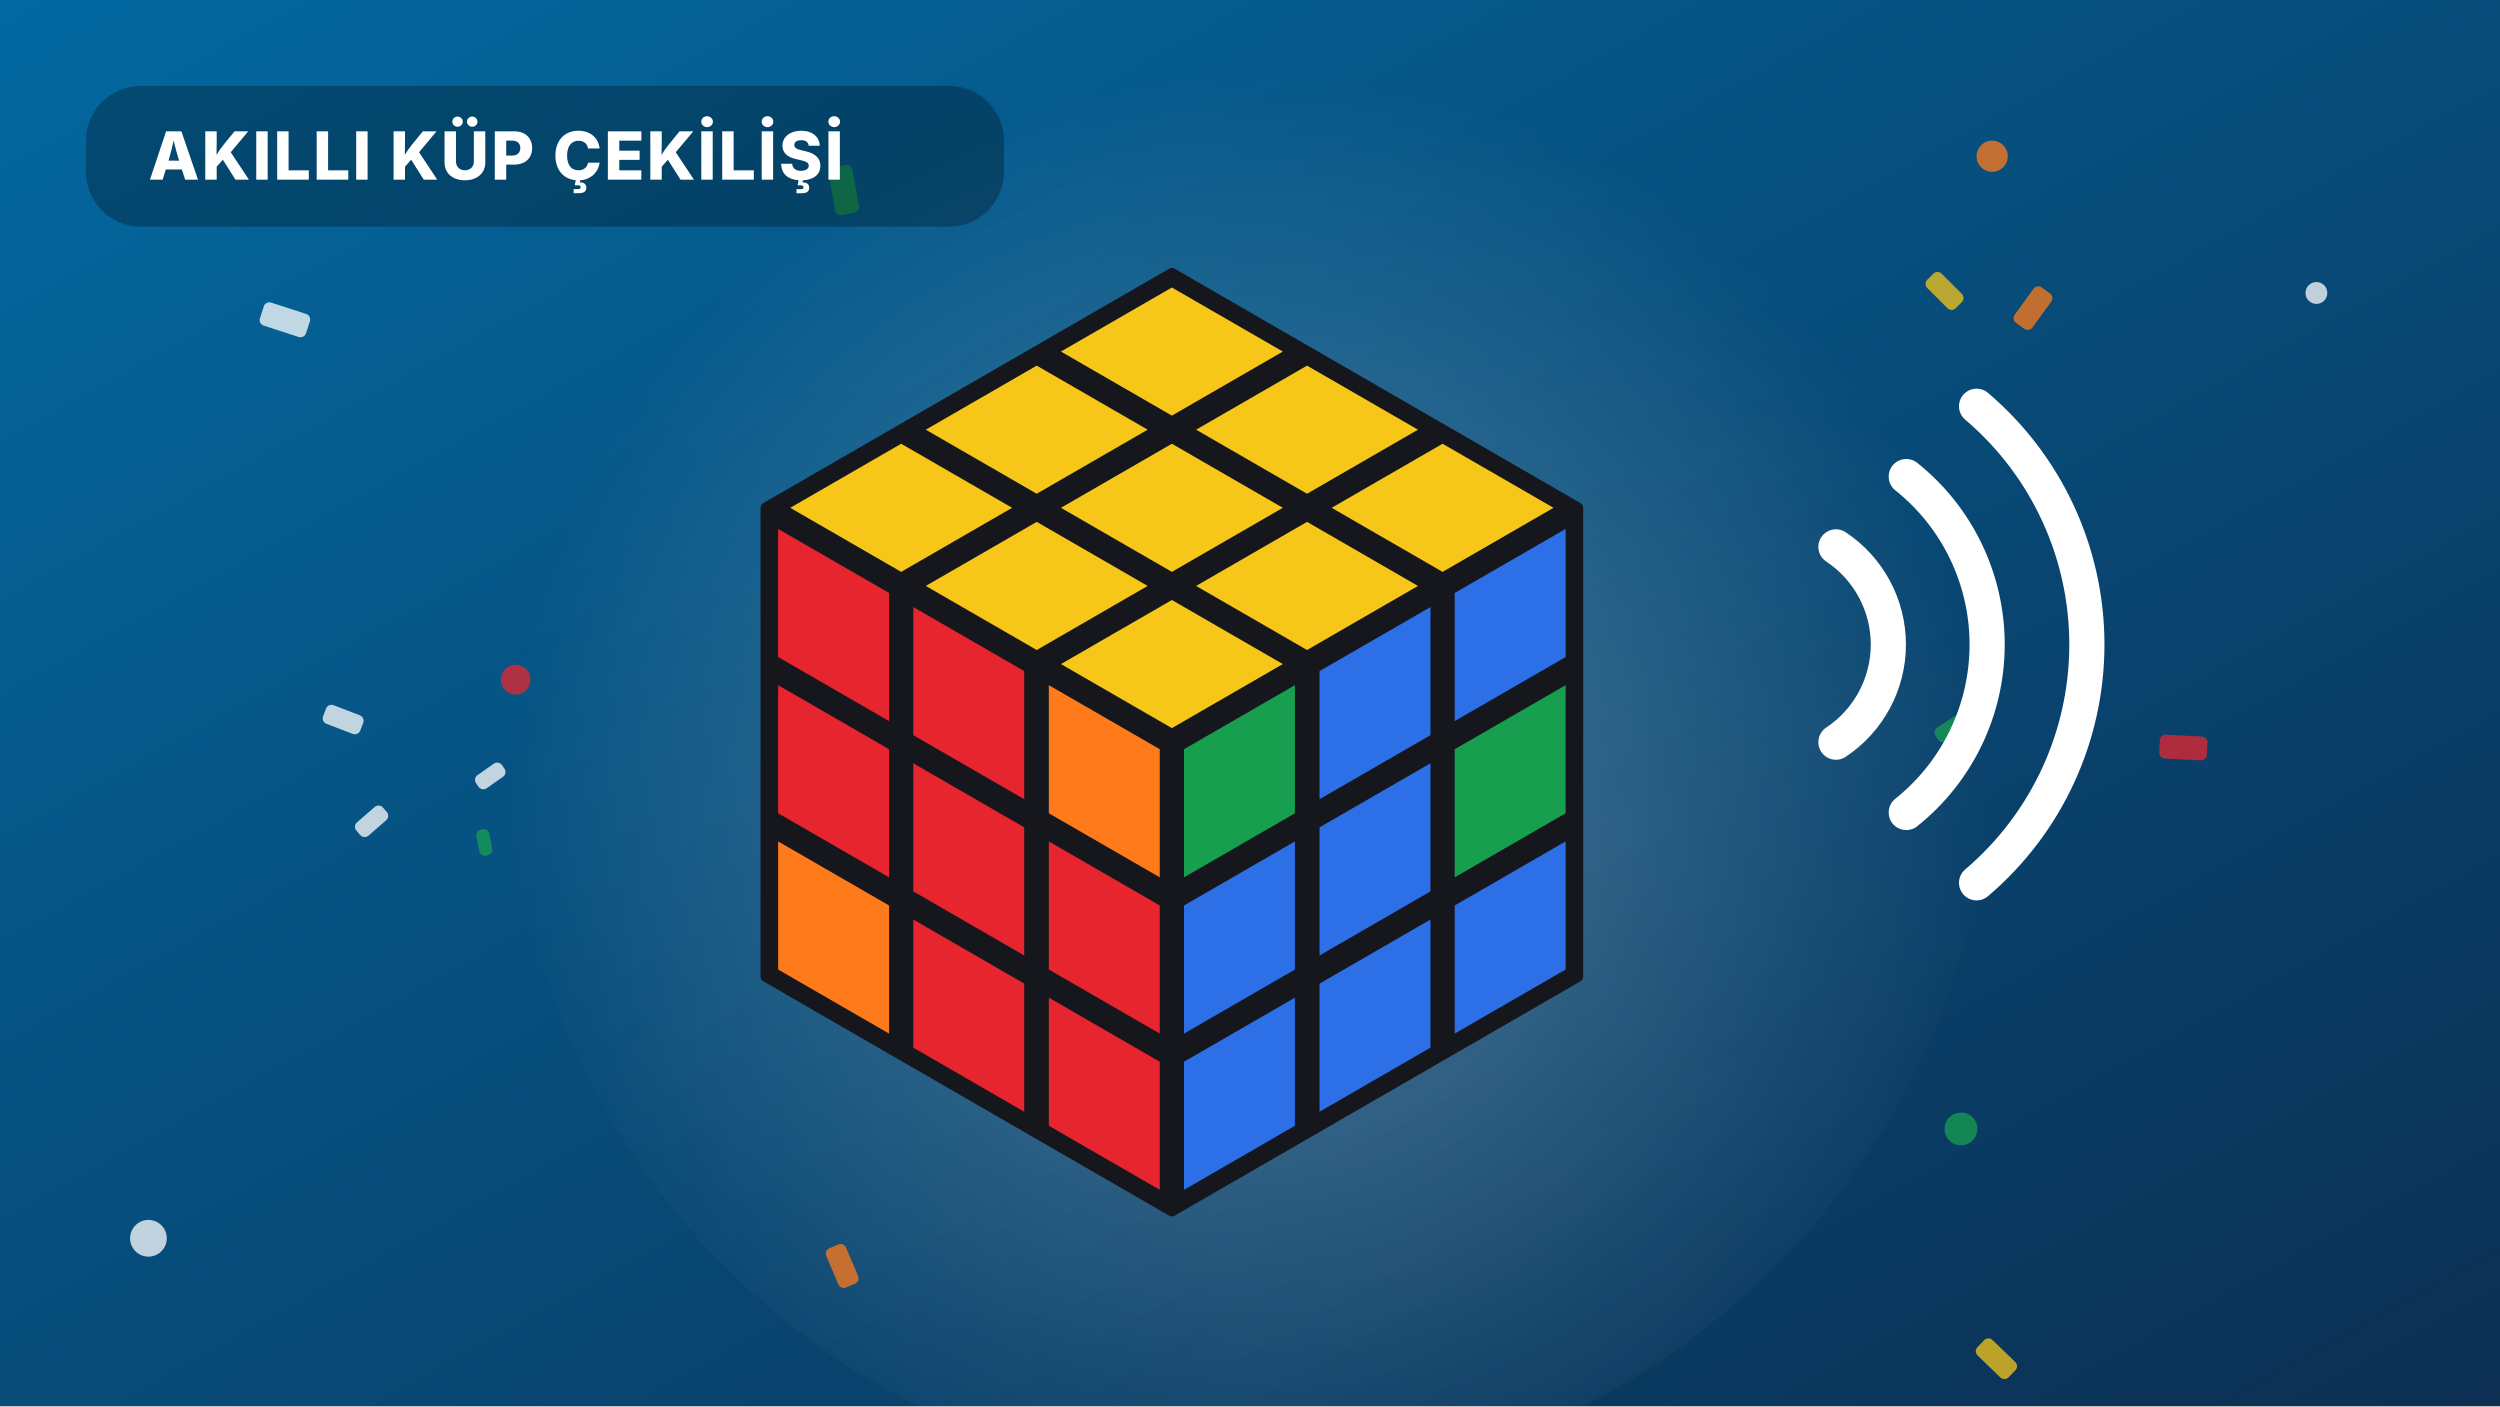
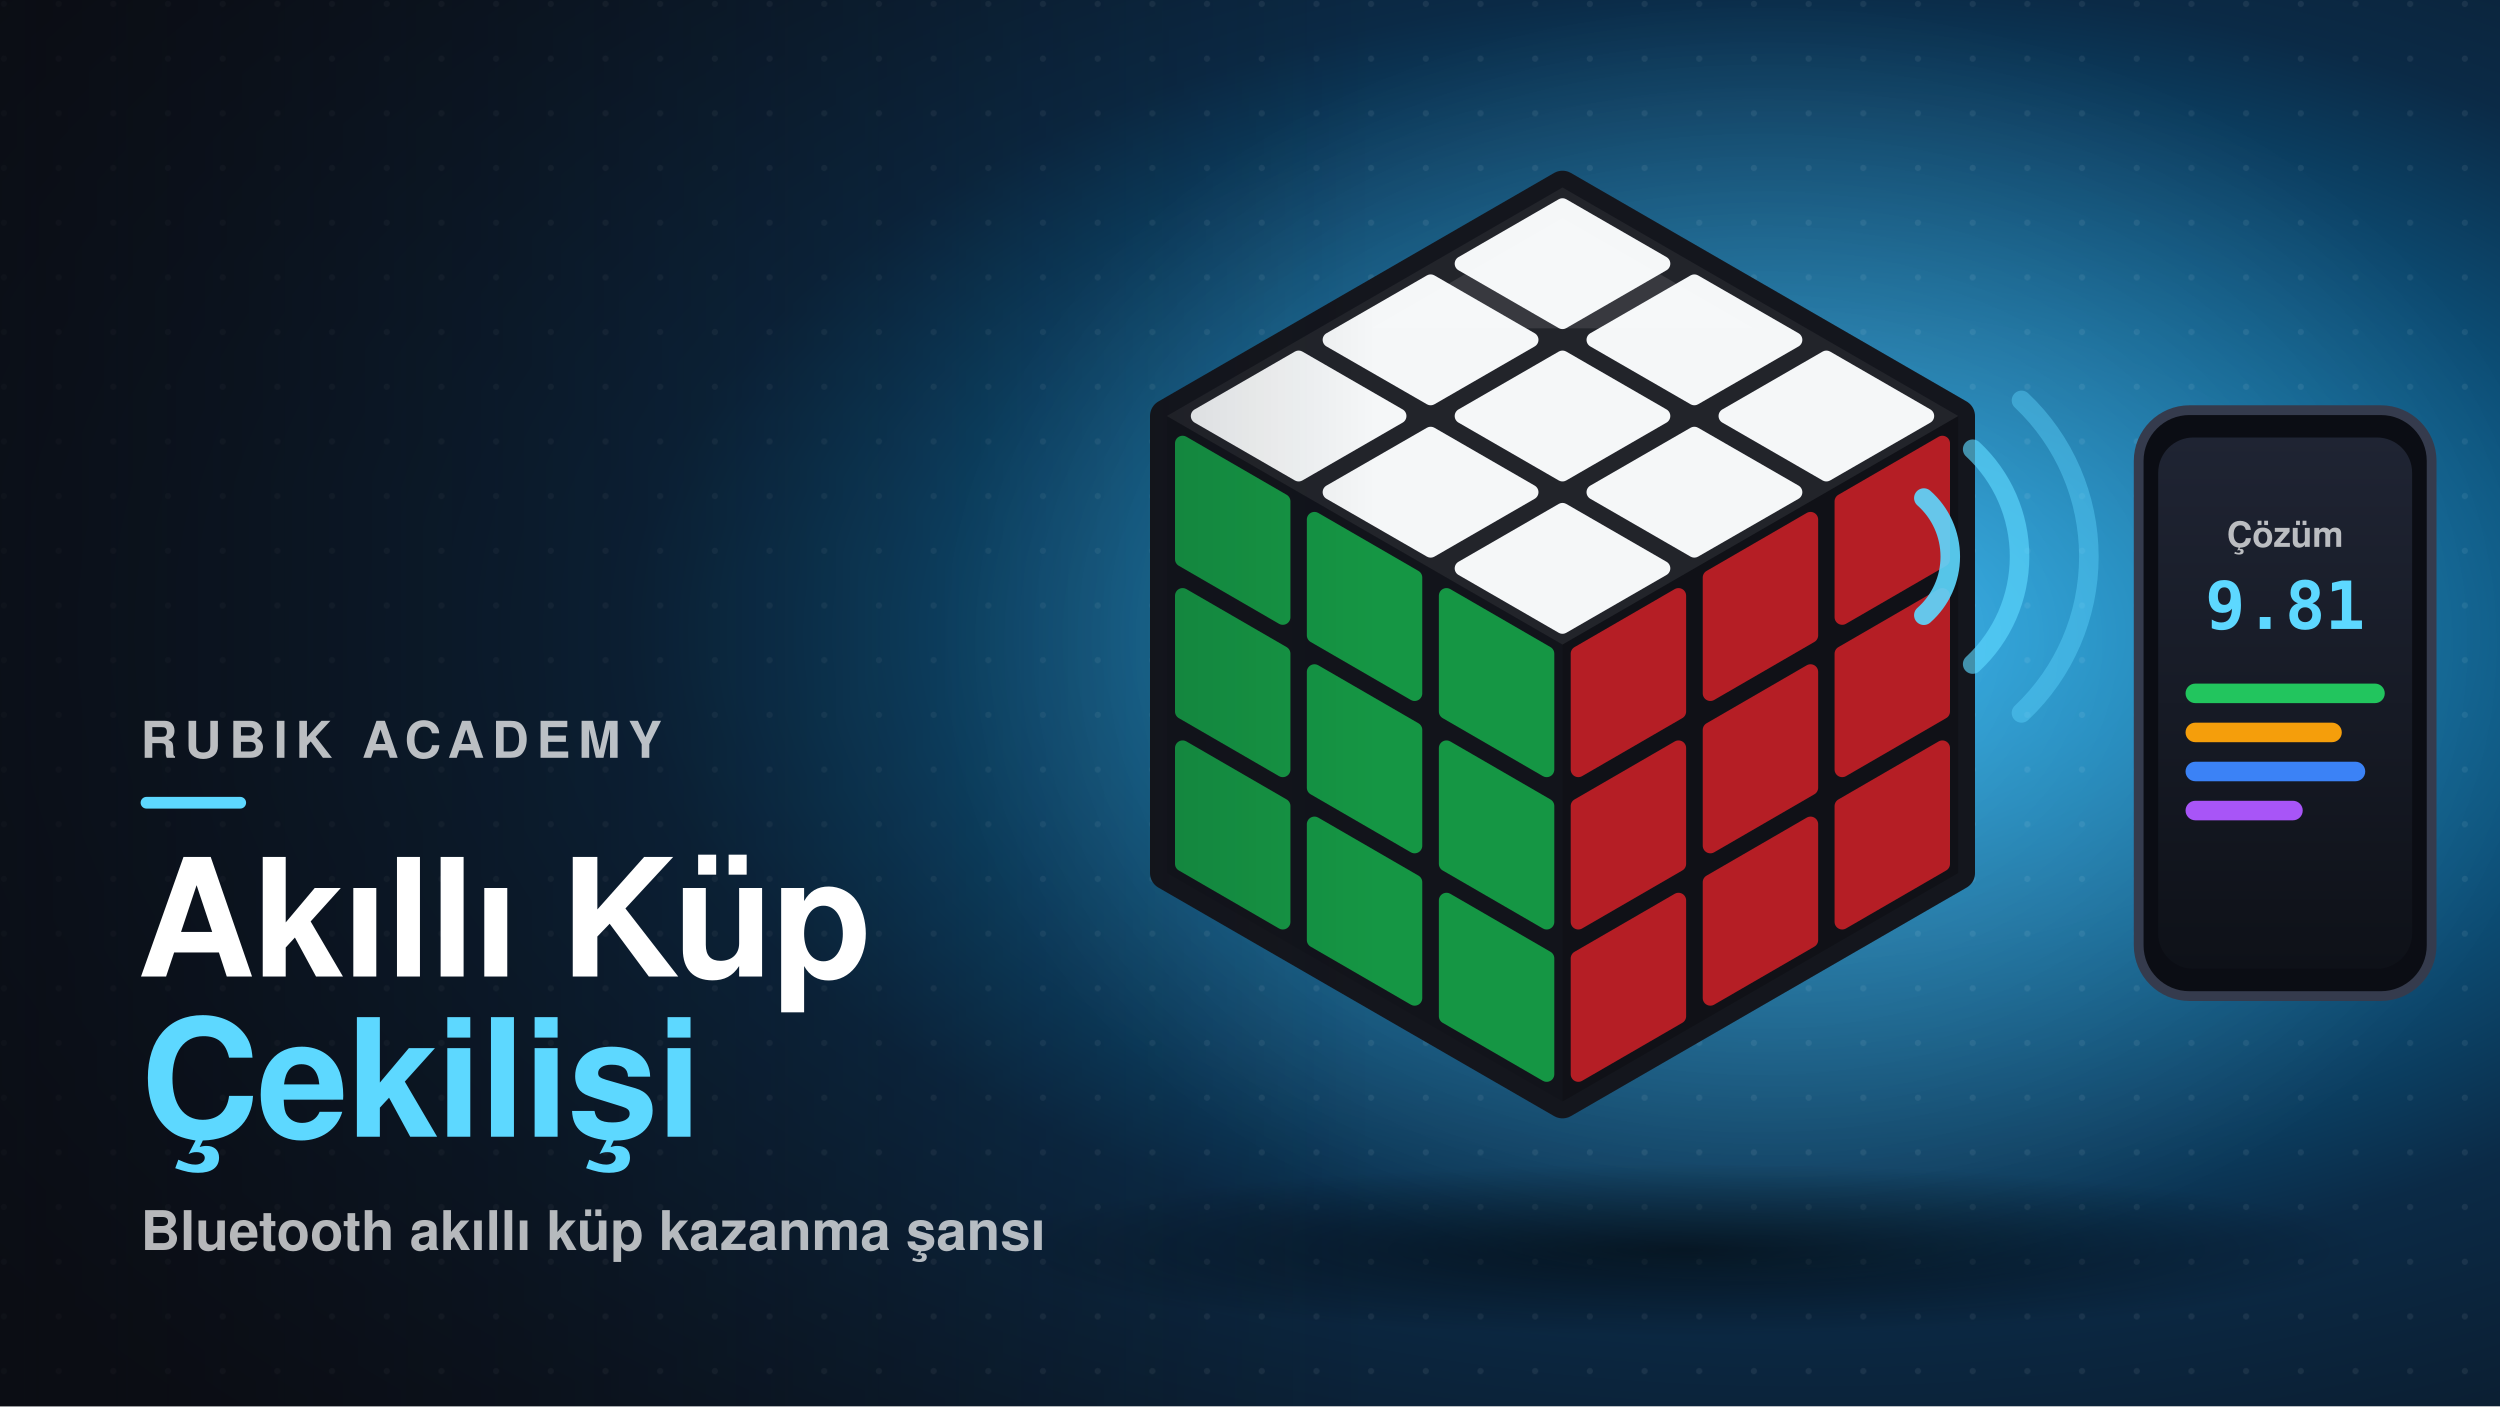
- <svg xmlns="http://www.w3.org/2000/svg" viewBox="0 0 640 360">
+ <svg xmlns="http://www.w3.org/2000/svg" viewBox="0 0 1280 720">
  <defs>
-     <linearGradient id="g" x1="0" y1="0" x2="1" y2="1">
-       <stop offset="0" stop-color="#0369a1" />
-       <stop offset="1" stop-color="#0c2f52" />
-     </linearGradient>
-     <radialGradient id="l" cx=".5" cy=".55" r=".5">
-       <stop offset="0" stop-color="#fff" stop-opacity=".28" />
+     <radialGradient id="bg" cx=".72" cy=".45" r=".85">
+       <stop offset="0" stop-color="#0ea5e9" />
+       <stop offset=".55" stop-color="#0b2a46" />
+       <stop offset="1" stop-color="#0b0d14" />
+     </radialGradient>
+     <radialGradient id="spot" cx=".5" cy=".5" r=".5">
+       <stop offset="0" stop-color="#fff" stop-opacity=".22" />
      <stop offset="1" stop-color="#fff" stop-opacity="0" />
    </radialGradient>
+     <radialGradient id="sh" cx=".5" cy=".5" r=".5">
+       <stop offset="0" stop-color="#000" stop-opacity=".55" />
+       <stop offset="1" stop-color="#000" stop-opacity="0" />
+     </radialGradient>
+     <linearGradient id="fade" x1="0" x2="1">
+       <stop offset="0" stop-color="#0b0d14" stop-opacity=".75" />
+       <stop offset=".55" stop-color="#0b0d14" stop-opacity="0" />
+     </linearGradient>
+     <pattern id="dots" width="28" height="28" patternUnits="userSpaceOnUse">
+       <circle cx="2" cy="2" r="1.6" fill="#fff" opacity=".07" />
+     </pattern>
+     <linearGradient id="ph" x1="0" y1="0" x2="0" y2="1">
+       <stop offset="0" stop-color="#1f2433" />
+       <stop offset="1" stop-color="#0e1118" />
+     </linearGradient>
  </defs>
-   <rect width="640" height="360" fill="url(#g)" />
-   <circle cx="320" cy="190" r="190" fill="url(#l)" />
-   <circle cx="502" cy="289" r="4.2" fill="#179e4f" opacity=".75" />
-   <rect x="100" y="209" width="9.0" height="4.5" rx="1.5" fill="#ffffff" opacity=".75" transform="rotate(139 100 209)" />
-   <rect x="130" y="198" width="8.1" height="4.1" rx="1.5" fill="#ffffff" opacity=".75" transform="rotate(145 130 198)" />
-   <rect x="218" y="42" width="12.4" height="6.2" rx="1.5" fill="#179e4f" opacity=".75" transform="rotate(80 218 42)" />
-   <rect x="68" y="77" width="12.4" height="6.2" rx="1.5" fill="#ffffff" opacity=".75" transform="rotate(18 68 77)" />
-   <circle cx="38" cy="317" r="4.7" fill="#ffffff" opacity=".75" />
-   <rect x="526" y="76" width="11.2" height="5.6" rx="1.5" fill="#ff7a1a" opacity=".75" transform="rotate(126 526 76)" />
-   <rect x="509" y="342" width="11.1" height="5.5" rx="1.5" fill="#f6c719" opacity=".75" transform="rotate(44 509 342)" />
-   <rect x="84" y="180" width="10.2" height="5.1" rx="1.5" fill="#ffffff" opacity=".75" transform="rotate(21 84 180)" />
-   <circle cx="132" cy="174" r="3.8" fill="#e6252f" opacity=".75" />
-   <rect x="553" y="188" width="12.2" height="6.1" rx="1.5" fill="#e6252f" opacity=".75" transform="rotate(3 553 188)" />
-   <rect x="216" y="318" width="10.9" height="5.5" rx="1.5" fill="#ff7a1a" opacity=".75" transform="rotate(67 216 318)" />
-   <rect x="125" y="212" width="6.8" height="3.4" rx="1.5" fill="#179e4f" opacity=".75" transform="rotate(79 125 212)" />
-   <circle cx="510" cy="40" r="4.0" fill="#ff7a1a" opacity=".75" />
-   <rect x="504" y="186" width="8.4" height="4.2" rx="1.5" fill="#179e4f" opacity=".75" transform="rotate(147 504 186)" />
-   <circle cx="593" cy="75" r="2.8" fill="#ffffff" opacity=".75" />
-   <rect x="496" y="69" width="10.3" height="5.2" rx="1.5" fill="#f6c719" opacity=".75" transform="rotate(45 496 69)" />
-   <g stroke="#15171c" stroke-width="2.8" stroke-linejoin="round">
-     <polygon points="300.0,70.0 403.9,130.0 403.9,250.0 300.0,310.0 196.1,250.0 196.1,130.0" fill="#15171c" />
-     <polygon points="300.0,73.6 328.4,90.0 300.0,106.4 271.6,90.0" fill="#f6c719" stroke="none" rx="2" />
-     <polygon points="400.8,135.4 372.4,151.8 372.4,184.6 400.8,168.2" fill="#2c6fe6" stroke="none" />
-     <polygon points="199.2,135.4 227.6,151.8 227.6,184.6 199.2,168.2" fill="#e6252f" stroke="none" />
-     <polygon points="265.4,93.6 293.8,110.0 265.4,126.4 237.0,110.0" fill="#f6c719" stroke="none" rx="2" />
-     <polygon points="400.8,175.4 372.4,191.8 372.4,224.6 400.8,208.2" fill="#179e4f" stroke="none" />
-     <polygon points="199.2,175.4 227.6,191.8 227.6,224.6 199.2,208.2" fill="#e6252f" stroke="none" />
-     <polygon points="230.7,113.6 259.1,130.0 230.7,146.4 202.3,130.0" fill="#f6c719" stroke="none" rx="2" />
-     <polygon points="400.8,215.4 372.4,231.8 372.4,264.6 400.8,248.2" fill="#2c6fe6" stroke="none" />
-     <polygon points="199.2,215.4 227.6,231.8 227.6,264.6 199.2,248.2" fill="#ff7a1a" stroke="none" />
-     <polygon points="334.6,93.6 363.0,110.0 334.6,126.4 306.2,110.0" fill="#f6c719" stroke="none" rx="2" />
-     <polygon points="366.2,155.4 337.8,171.8 337.8,204.6 366.2,188.2" fill="#2c6fe6" stroke="none" />
-     <polygon points="233.8,155.4 262.2,171.8 262.2,204.6 233.8,188.2" fill="#e6252f" stroke="none" />
-     <polygon points="300.0,113.6 328.4,130.0 300.0,146.4 271.6,130.0" fill="#f6c719" stroke="none" rx="2" />
-     <polygon points="366.2,195.4 337.8,211.8 337.8,244.6 366.2,228.2" fill="#2c6fe6" stroke="none" />
-     <polygon points="233.8,195.4 262.2,211.8 262.2,244.6 233.8,228.2" fill="#e6252f" stroke="none" />
-     <polygon points="265.4,133.6 293.8,150.0 265.4,166.4 237.0,150.0" fill="#f6c719" stroke="none" rx="2" />
-     <polygon points="366.2,235.4 337.8,251.8 337.8,284.6 366.2,268.2" fill="#2c6fe6" stroke="none" />
-     <polygon points="233.8,235.4 262.2,251.8 262.2,284.6 233.8,268.2" fill="#e6252f" stroke="none" />
-     <polygon points="369.3,113.6 397.7,130.0 369.3,146.4 340.9,130.0" fill="#f6c719" stroke="none" rx="2" />
-     <polygon points="331.5,175.4 303.1,191.8 303.1,224.6 331.5,208.2" fill="#179e4f" stroke="none" />
-     <polygon points="268.5,175.4 296.9,191.8 296.9,224.6 268.5,208.2" fill="#ff7a1a" stroke="none" />
-     <polygon points="334.6,133.6 363.0,150.0 334.6,166.4 306.2,150.0" fill="#f6c719" stroke="none" rx="2" />
-     <polygon points="331.5,215.4 303.1,231.8 303.1,264.6 331.5,248.2" fill="#2c6fe6" stroke="none" />
-     <polygon points="268.5,215.4 296.9,231.8 296.9,264.6 268.5,248.2" fill="#e6252f" stroke="none" />
-     <polygon points="300.0,153.6 328.4,170.0 300.0,186.4 271.6,170.0" fill="#f6c719" stroke="none" rx="2" />
-     <polygon points="331.5,255.4 303.1,271.8 303.1,304.6 331.5,288.2" fill="#2c6fe6" stroke="none" />
-     <polygon points="268.5,255.4 296.9,271.8 296.9,304.6 268.5,288.2" fill="#e6252f" stroke="none" />
+   <rect width="1280" height="720" fill="url(#bg)" />
+   <rect width="1280" height="720" fill="url(#dots)" />
+   <ellipse cx="900" cy="330" rx="420" ry="330" fill="url(#spot)" />
+   <ellipse cx="860" cy="640" rx="360" ry="44" fill="url(#sh)" />
+   <polygon points="800.0,96.0 1002.6,213.0 1002.6,447.0 800.0,564.0 597.4,447.0 597.4,213.0" fill="#14161d" stroke="#14161d" stroke-width="17.2" stroke-linejoin="round" />
+   <polygon points="800.0,105.4 851.3,135.0 800.0,164.6 748.7,135.0" fill="#f4f6f8" stroke="#f4f6f8" stroke-width="7.8" stroke-linejoin="round" />
+   <polygon points="994.5,227.0 943.2,256.7 943.2,316.0 994.5,286.3" fill="#e8262f" stroke="#e8262f" stroke-width="7.8" stroke-linejoin="round" />
+   <polygon points="605.5,227.0 656.8,256.7 656.8,316.0 605.5,286.3" fill="#17a34a" stroke="#17a34a" stroke-width="7.8" stroke-linejoin="round" />
+   <polygon points="732.5,144.4 783.8,174.0 732.5,203.6 681.1,174.0" fill="#f4f6f8" stroke="#f4f6f8" stroke-width="7.8" stroke-linejoin="round" />
+   <polygon points="994.5,305.0 943.2,334.7 943.2,394.0 994.5,364.3" fill="#e8262f" stroke="#e8262f" stroke-width="7.8" stroke-linejoin="round" />
+   <polygon points="605.5,305.0 656.8,334.7 656.8,394.0 605.5,364.3" fill="#17a34a" stroke="#17a34a" stroke-width="7.8" stroke-linejoin="round" />
+   <polygon points="664.9,183.4 716.2,213.0 664.9,242.6 613.6,213.0" fill="#f4f6f8" stroke="#f4f6f8" stroke-width="7.8" stroke-linejoin="round" />
+   <polygon points="994.5,383.0 943.2,412.7 943.2,472.0 994.5,442.3" fill="#e8262f" stroke="#e8262f" stroke-width="7.8" stroke-linejoin="round" />
+   <polygon points="605.5,383.0 656.8,412.7 656.8,472.0 605.5,442.3" fill="#17a34a" stroke="#17a34a" stroke-width="7.8" stroke-linejoin="round" />
+   <polygon points="867.5,144.4 918.9,174.0 867.5,203.6 816.2,174.0" fill="#f4f6f8" stroke="#f4f6f8" stroke-width="7.8" stroke-linejoin="round" />
+   <polygon points="927.0,266.0 875.7,295.7 875.7,355.0 927.0,325.3" fill="#e8262f" stroke="#e8262f" stroke-width="7.8" stroke-linejoin="round" />
+   <polygon points="673.0,266.0 724.3,295.7 724.3,355.0 673.0,325.3" fill="#17a34a" stroke="#17a34a" stroke-width="7.8" stroke-linejoin="round" />
+   <polygon points="800.0,183.4 851.3,213.0 800.0,242.6 748.7,213.0" fill="#f4f6f8" stroke="#f4f6f8" stroke-width="7.8" stroke-linejoin="round" />
+   <polygon points="927.0,344.0 875.7,373.7 875.7,433.0 927.0,403.3" fill="#e8262f" stroke="#e8262f" stroke-width="7.8" stroke-linejoin="round" />
+   <polygon points="673.0,344.0 724.3,373.7 724.3,433.0 673.0,403.3" fill="#17a34a" stroke="#17a34a" stroke-width="7.8" stroke-linejoin="round" />
+   <polygon points="732.5,222.4 783.8,252.0 732.5,281.6 681.1,252.0" fill="#f4f6f8" stroke="#f4f6f8" stroke-width="7.8" stroke-linejoin="round" />
+   <polygon points="927.0,422.0 875.7,451.7 875.7,511.0 927.0,481.3" fill="#e8262f" stroke="#e8262f" stroke-width="7.8" stroke-linejoin="round" />
+   <polygon points="673.0,422.0 724.3,451.7 724.3,511.0 673.0,481.3" fill="#17a34a" stroke="#17a34a" stroke-width="7.8" stroke-linejoin="round" />
+   <polygon points="935.1,183.4 986.4,213.0 935.1,242.6 883.8,213.0" fill="#f4f6f8" stroke="#f4f6f8" stroke-width="7.8" stroke-linejoin="round" />
+   <polygon points="859.4,305.0 808.1,334.7 808.1,394.0 859.4,364.3" fill="#e8262f" stroke="#e8262f" stroke-width="7.8" stroke-linejoin="round" />
+   <polygon points="740.6,305.0 791.9,334.7 791.9,394.0 740.6,364.3" fill="#17a34a" stroke="#17a34a" stroke-width="7.8" stroke-linejoin="round" />
+   <polygon points="867.5,222.4 918.9,252.0 867.5,281.6 816.2,252.0" fill="#f4f6f8" stroke="#f4f6f8" stroke-width="7.8" stroke-linejoin="round" />
+   <polygon points="859.4,383.0 808.1,412.7 808.1,472.0 859.4,442.3" fill="#e8262f" stroke="#e8262f" stroke-width="7.8" stroke-linejoin="round" />
+   <polygon points="740.6,383.0 791.9,412.7 791.9,472.0 740.6,442.3" fill="#17a34a" stroke="#17a34a" stroke-width="7.8" stroke-linejoin="round" />
+   <polygon points="800.0,261.4 851.3,291.0 800.0,320.6 748.7,291.0" fill="#f4f6f8" stroke="#f4f6f8" stroke-width="7.8" stroke-linejoin="round" />
+   <polygon points="859.4,461.0 808.1,490.7 808.1,550.0 859.4,520.3" fill="#e8262f" stroke="#e8262f" stroke-width="7.8" stroke-linejoin="round" />
+   <polygon points="740.6,461.0 791.9,490.7 791.9,550.0 740.6,520.3" fill="#17a34a" stroke="#17a34a" stroke-width="7.8" stroke-linejoin="round" />
+   <polygon points="1002.6,213.0 800.0,330.0 800.0,564.0 1002.6,447.0" fill="#000" opacity=".22" />
+   <polygon points="597.4,213.0 800.0,330.0 800.0,564.0 597.4,447.0" fill="#000" opacity=".08" />
+   <polygon points="800.0,96.0 1002.6,213.0 800.0,330.0 597.4,213.0" fill="#fff" opacity=".06" />
+   <polygon points="800.0,111.6 897.9,168.1 702.1,168.1" fill="#fff" opacity=".10" />
+   <g transform="translate(1095 210)">
+     <rect x="0" y="0" width="150" height="300" rx="26" fill="#0b0d14" stroke="#353b4d" stroke-width="5" />
+     <rect x="10" y="14" width="130" height="272" rx="18" fill="url(#ph)" />
+     <text x="75" y="70" text-anchor="middle" font-family="'Plus Jakarta Sans','Segoe UI',Helvetica,Arial,sans-serif" font-size="18" font-weight="700" fill="#fff" fill-opacity=".7">Çözüm</text>
+     <text x="75" y="112" text-anchor="middle" font-family="'JetBrains Mono',Consolas,monospace" font-size="34" font-weight="700" fill="#5dd8ff">9.81</text>
+     <rect x="24" y="140" width="102" height="10" rx="5" fill="#22c55e" />
+     <rect x="24" y="160" width="80" height="10" rx="5" fill="#f59e0b" />
+     <rect x="24" y="180" width="92" height="10" rx="5" fill="#3b82f6" />
+     <rect x="24" y="200" width="60" height="10" rx="5" fill="#a855f7" />
  </g>
-   <g transform="translate(470 120)" fill="none" stroke="#fff" stroke-width="9" stroke-linecap="round">
-     <path d="M0 20 a30 30 0 0 1 0 50" />
-     <path d="M18 2 a55 55 0 0 1 0 86" />
-     <path d="M36 -16 a80 80 0 0 1 0 122" />
+   <g fill="none" stroke="#5dd8ff" stroke-width="10" stroke-linecap="round" opacity=".9">
+     <path d="M985 255 a40 40 0 0 1 0 60" />
+     <path d="M1010 230 a75 75 0 0 1 0 110" opacity=".7" />
+     <path d="M1035 205 a110 110 0 0 1 0 160" opacity=".45" />
  </g>
-   <g font-family="Plus Jakarta Sans,Inter,Arial,sans-serif" font-weight="800">
-     <rect x="22" y="22" rx="14" width="235" height="36" fill="#000" opacity=".28" />
-     <text x="38" y="46" font-size="17" fill="#fff" letter-spacing=".5">AKILLI KÜP ÇEKİLİŞİ</text>
+   <rect width="1280" height="720" fill="url(#fade)" />
+   <g font-family="'Plus Jakarta Sans','Segoe UI',Helvetica,Arial,sans-serif">
+     <rect x="72" y="408" width="54" height="6" rx="3" fill="#5dd8ff" />
+     <text x="72" y="388" font-size="26" font-weight="700" fill="#fff" fill-opacity=".72" letter-spacing="4">RUBIK ACADEMY</text>
+     <text x="70" y="500" font-size="84" font-weight="800" fill="#fff" letter-spacing="-1">Akıllı Küp</text>
+     <text x="72" y="582" font-size="84" font-weight="800" fill="#5dd8ff" letter-spacing="-1">Çekilişi</text>
+     <text x="72" y="640" font-size="28" font-weight="600" fill="#fff" fill-opacity=".7">Bluetooth akıllı küp kazanma şansı</text>
  </g>
</svg>
